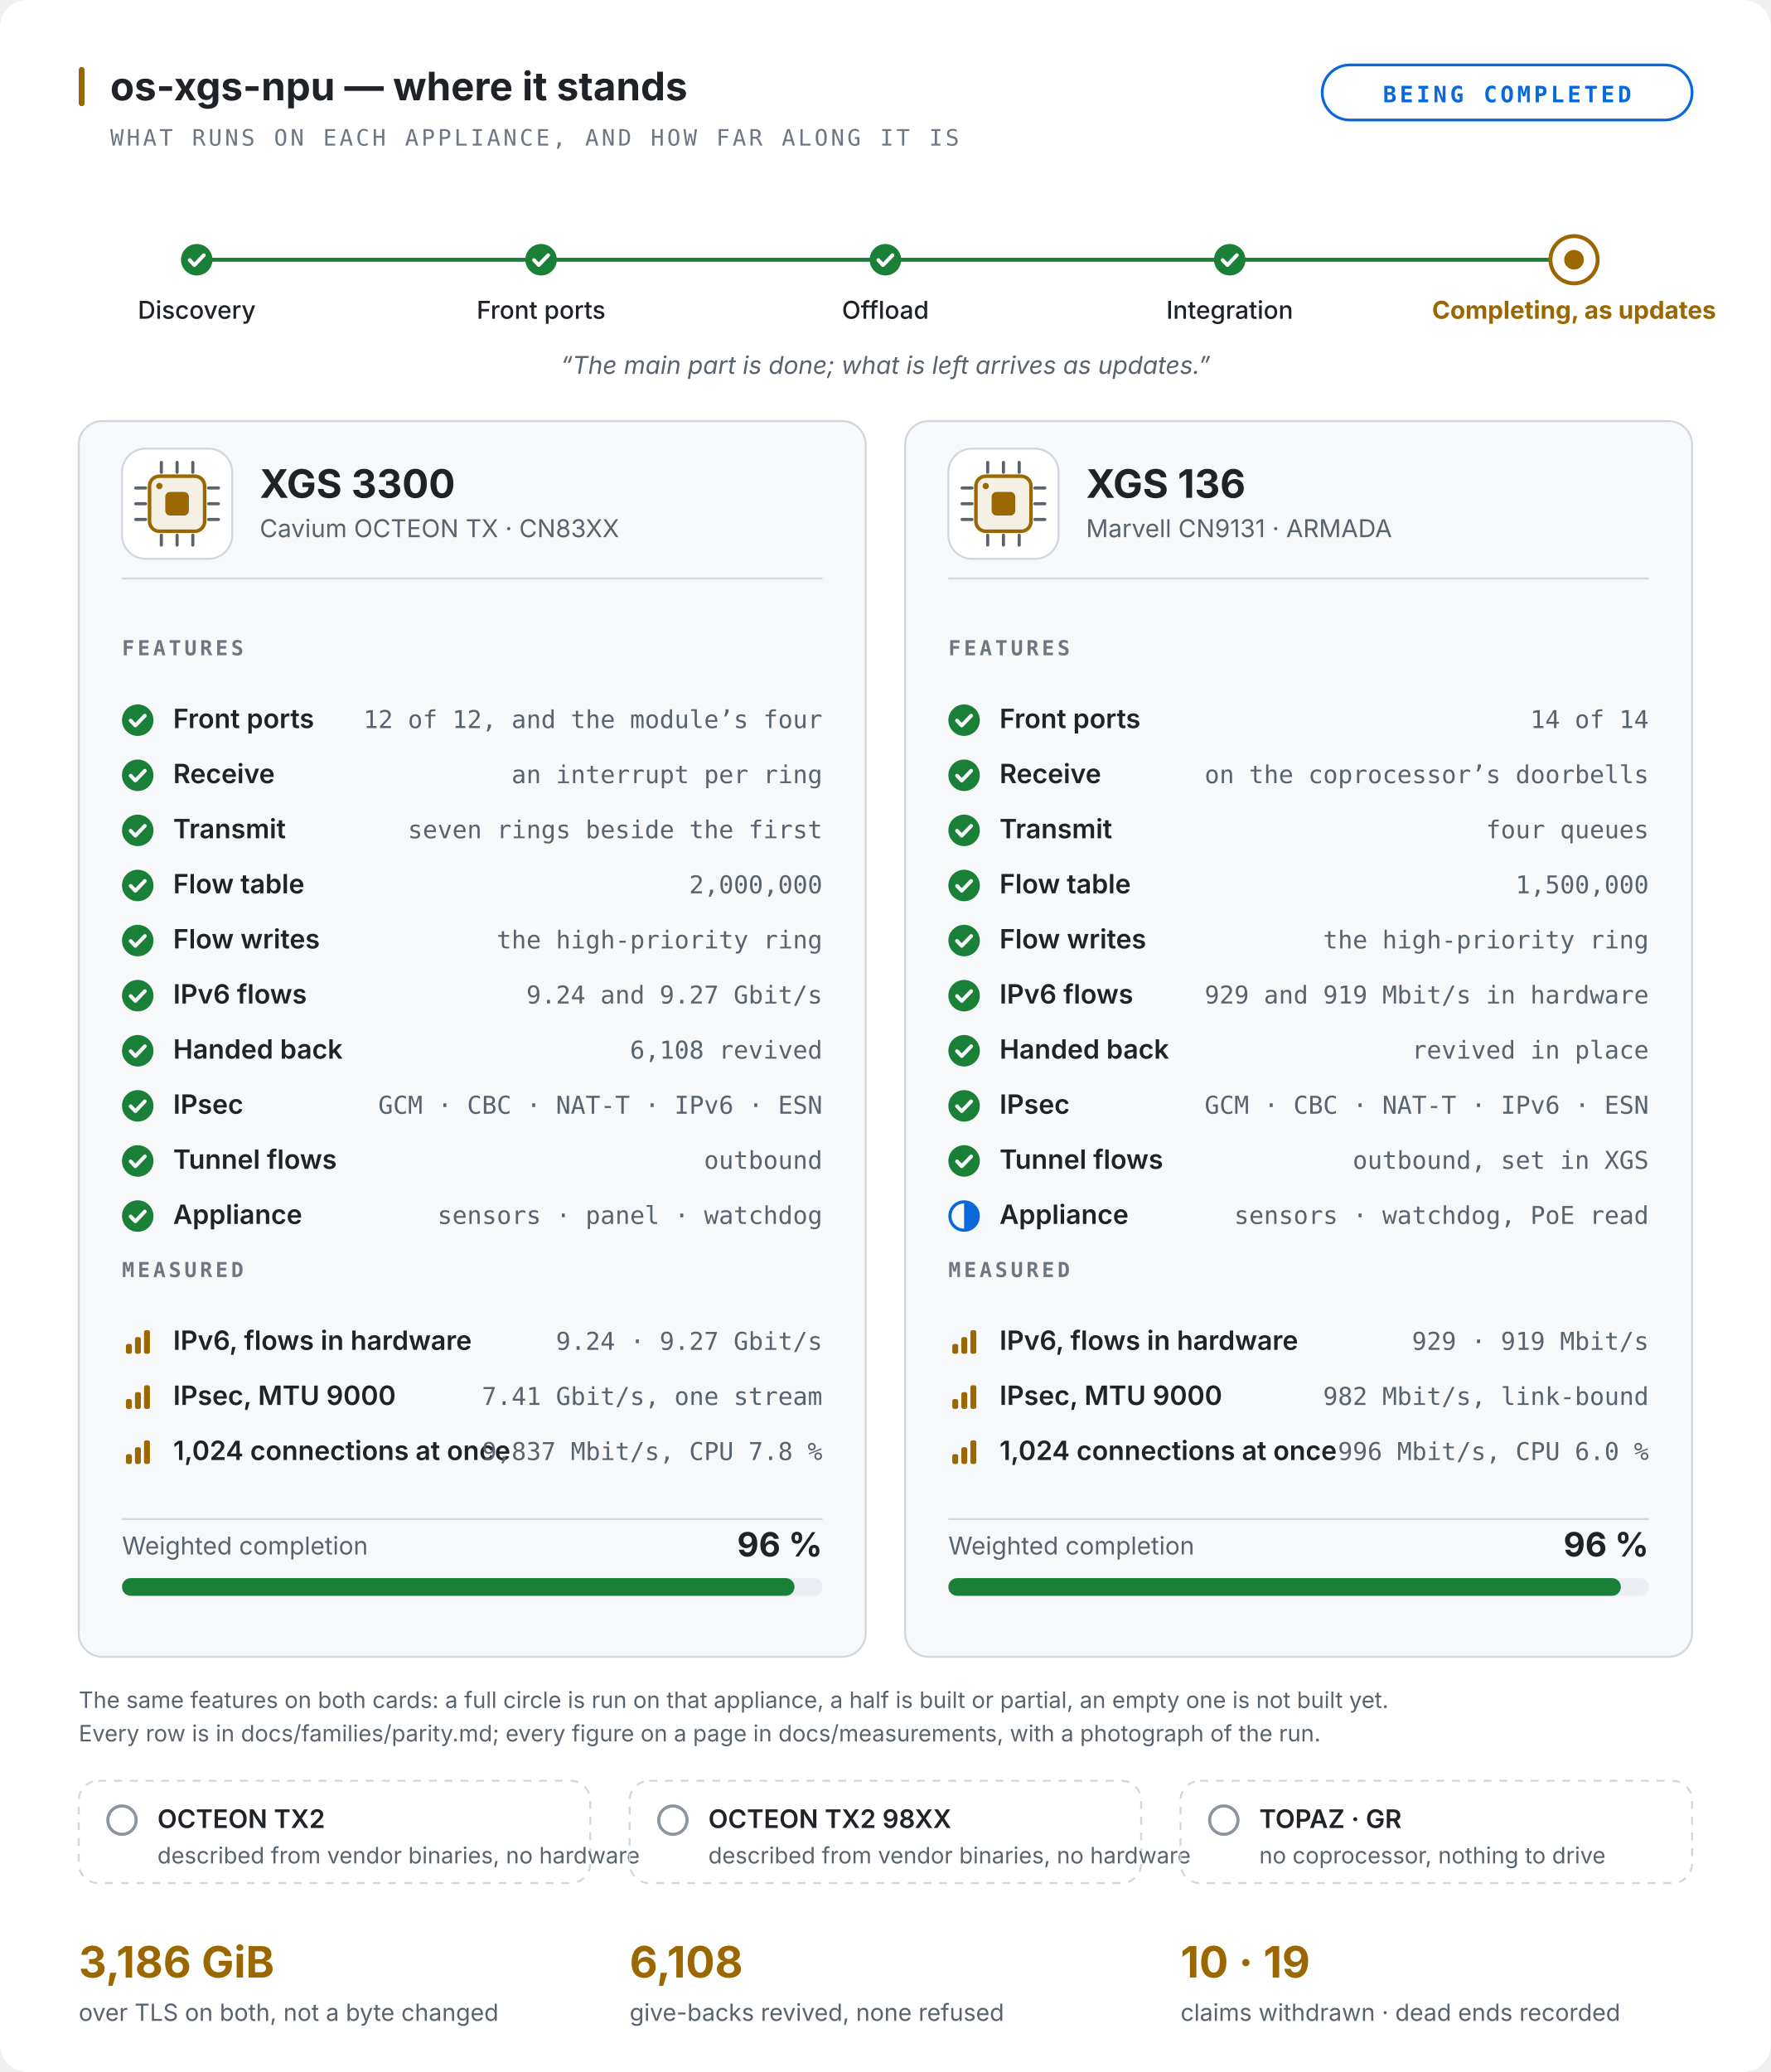
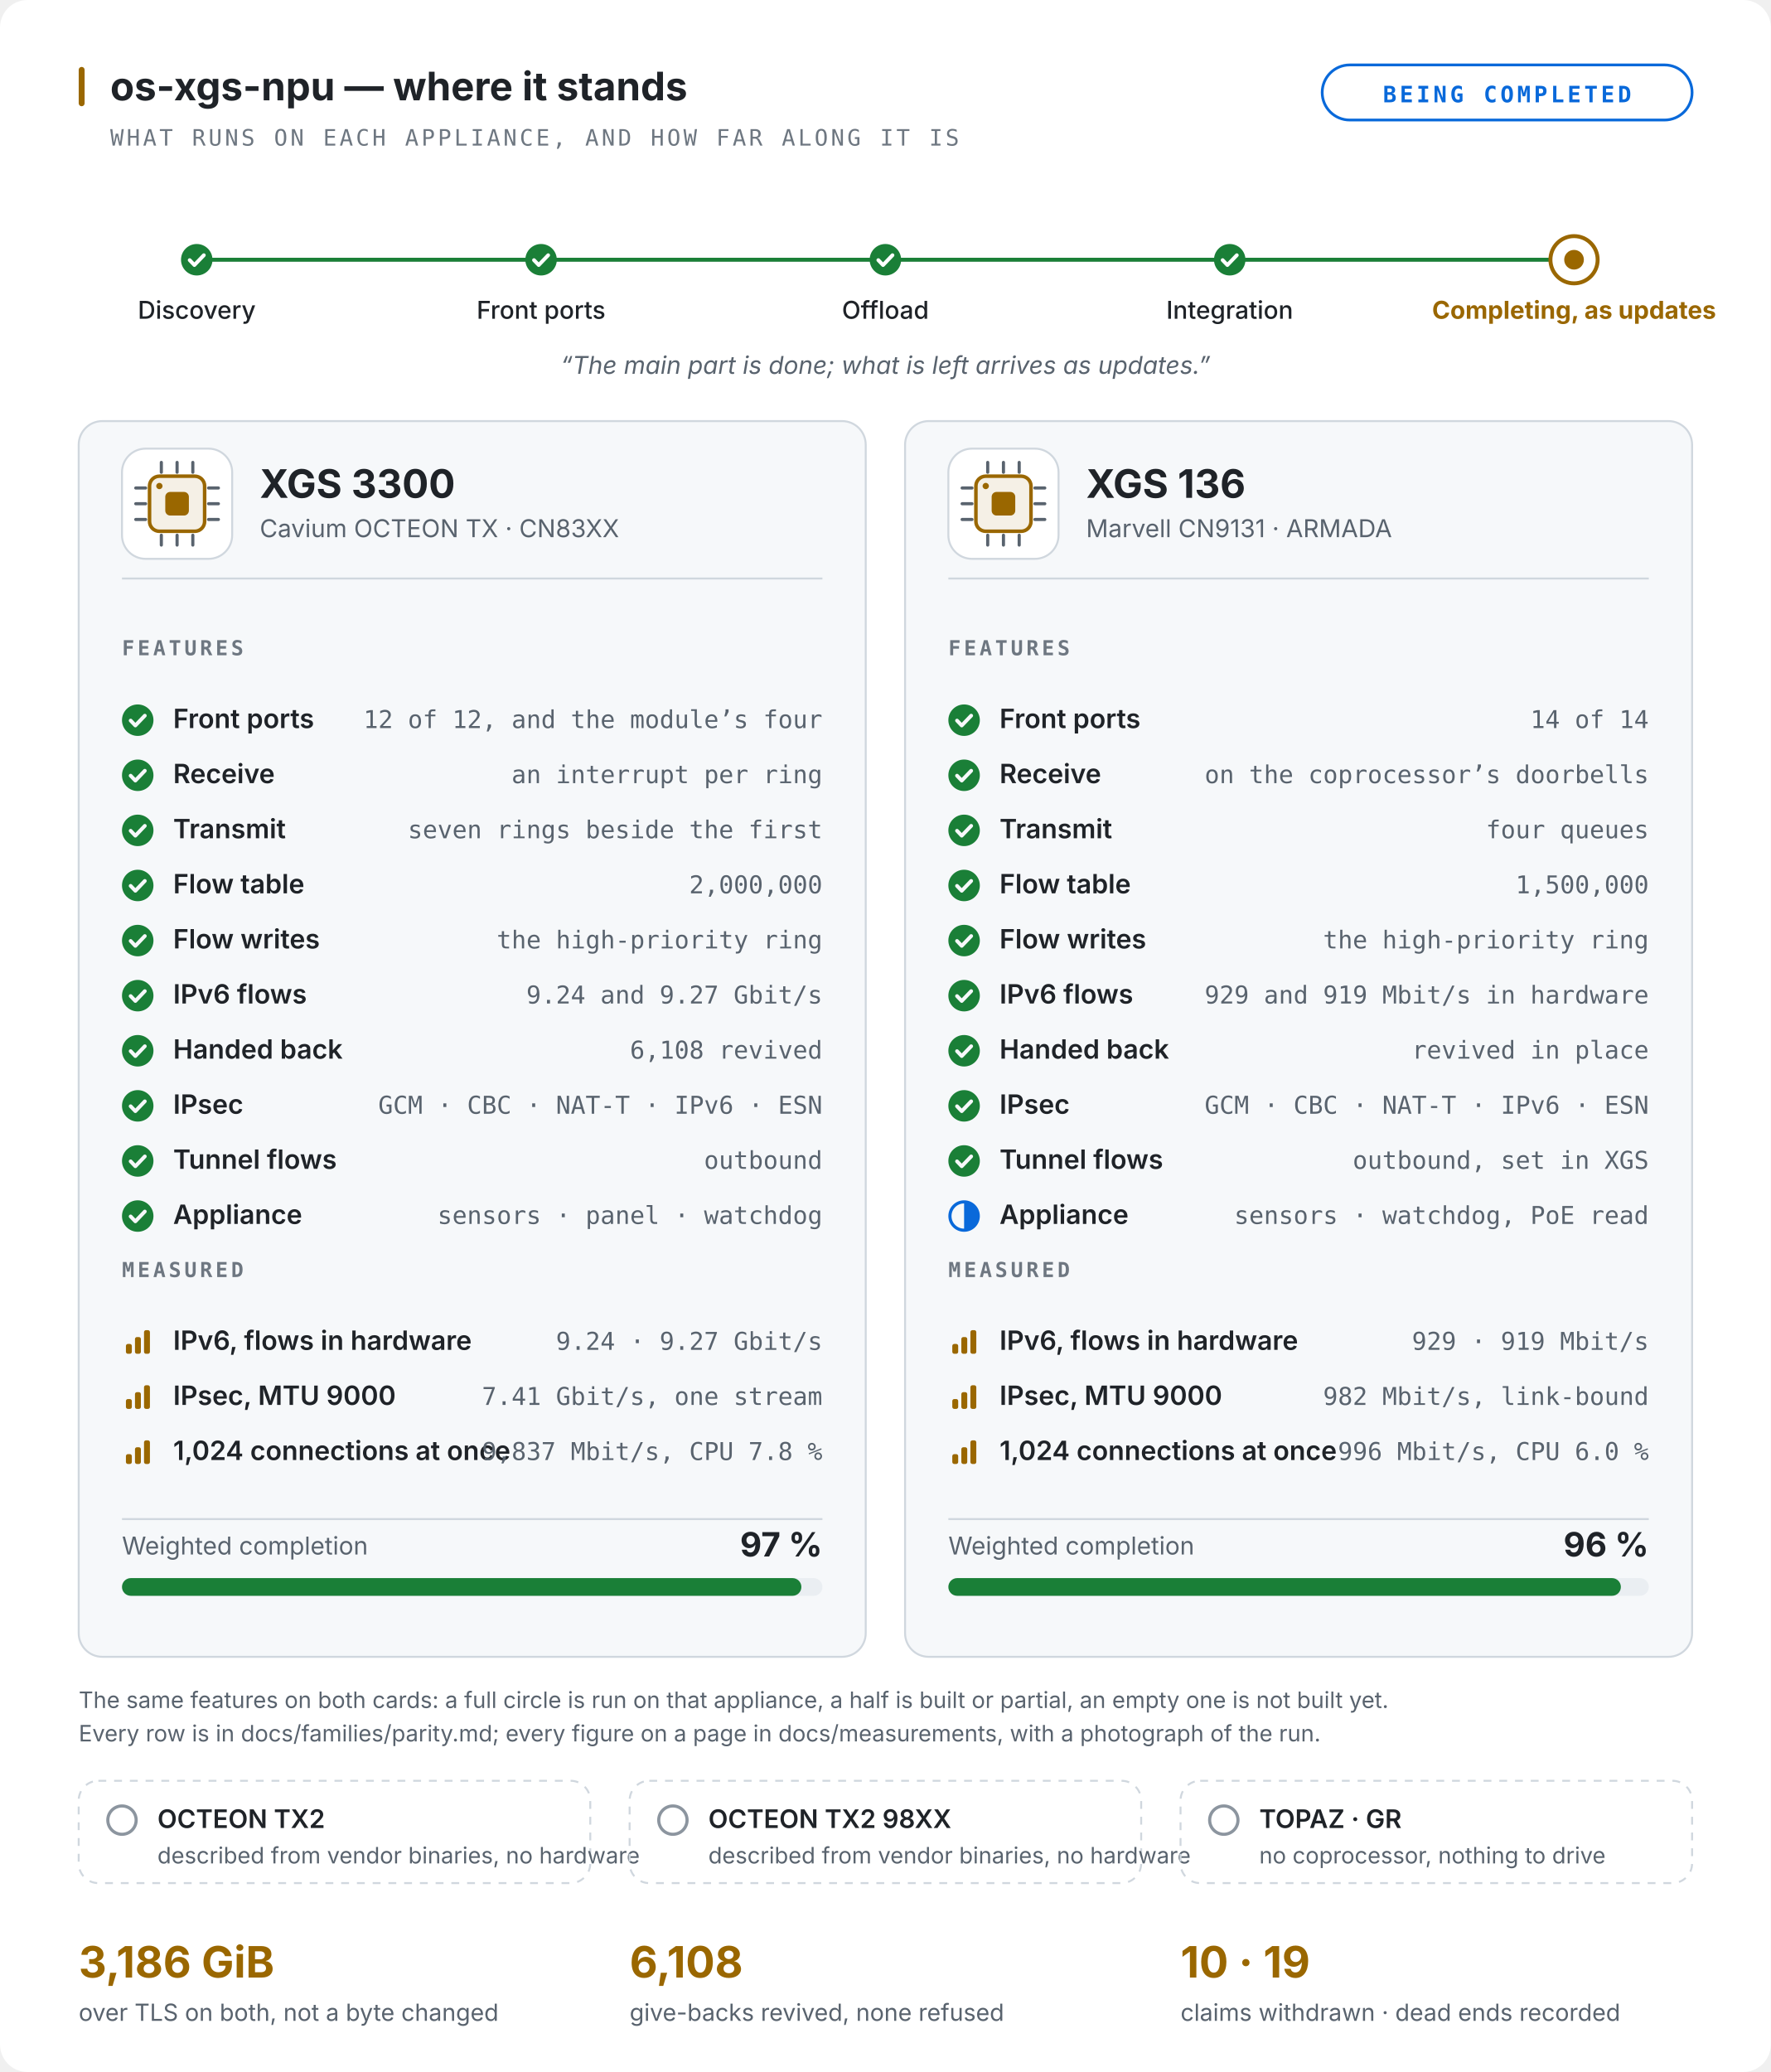
- <svg xmlns="http://www.w3.org/2000/svg" viewBox="0 0 900 1053" width="900" height="1053" role="img" aria-label="os-xgs-npu status. Stage: discovery, front ports, offload and integration done, the work-in-progress notice lifted; what is left being completed as updates. XGS 3300, Cavium OCTEON TX and CN83XX: Front ports: 12 of 12, and the module's four; Receive: an interrupt per ring; Transmit: seven rings beside the first; Flow table: 2,000,000; Flow writes: the high-priority ring; IPv6 flows: 9.24 and 9.27 Gbit/s; Handed back: 6,108 revived; IPsec: GCM and CBC and NAT-T and IPv6 and ESN; Tunnel flows: outbound; Appliance: sensors and panel and watchdog; IPv6, flows in hardware: 9.24 and 9.27 Gbit/s; IPsec, MTU 9000: 7.41 Gbit/s, one stream; 1,024 connections at once: 9,837 Mbit/s, CPU 7.8 %; weighted completion 96 per cent. XGS 136, Marvell CN9131 and ARMADA: Front ports: 14 of 14; Receive: on the coprocessor's doorbells; Transmit: four queues; Flow table: 1,500,000; Flow writes: the high-priority ring; IPv6 flows: 929 and 919 Mbit/s in hardware; Handed back: revived in place; IPsec: GCM and CBC and NAT-T and IPv6 and ESN; Tunnel flows: outbound, set in XGS; Appliance: sensors and watchdog, PoE read; IPv6, flows in hardware: 929 and 919 Mbit/s; IPsec, MTU 9000: 982 Mbit/s, link-bound; 1,024 connections at once: 996 Mbit/s, CPU 6.0 %; weighted completion 96 per cent. OCTEON TX2 and TX2 98XX described only; TOPAZ and GR have no coprocessor. 3,186 GiB over TLS on both, not a byte changed; 6,108 give-backs revived, none refused; 10 and 19 claims withdrawn and dead ends recorded.">
+ <svg xmlns="http://www.w3.org/2000/svg" viewBox="0 0 900 1053" width="900" height="1053" role="img" aria-label="os-xgs-npu status. Stage: discovery, front ports, offload and integration done, the work-in-progress notice lifted; what is left being completed as updates. XGS 3300, Cavium OCTEON TX and CN83XX: Front ports: 12 of 12, and the module's four; Receive: an interrupt per ring; Transmit: seven rings beside the first; Flow table: 2,000,000; Flow writes: the high-priority ring; IPv6 flows: 9.24 and 9.27 Gbit/s; Handed back: 6,108 revived; IPsec: GCM and CBC and NAT-T and IPv6 and ESN; Tunnel flows: outbound; Appliance: sensors and panel and watchdog; IPv6, flows in hardware: 9.24 and 9.27 Gbit/s; IPsec, MTU 9000: 7.41 Gbit/s, one stream; 1,024 connections at once: 9,837 Mbit/s, CPU 7.8 %; weighted completion 97 per cent. XGS 136, Marvell CN9131 and ARMADA: Front ports: 14 of 14; Receive: on the coprocessor's doorbells; Transmit: four queues; Flow table: 1,500,000; Flow writes: the high-priority ring; IPv6 flows: 929 and 919 Mbit/s in hardware; Handed back: revived in place; IPsec: GCM and CBC and NAT-T and IPv6 and ESN; Tunnel flows: outbound, set in XGS; Appliance: sensors and watchdog, PoE read; IPv6, flows in hardware: 929 and 919 Mbit/s; IPsec, MTU 9000: 982 Mbit/s, link-bound; 1,024 connections at once: 996 Mbit/s, CPU 6.0 %; weighted completion 96 per cent. OCTEON TX2 and TX2 98XX described only; TOPAZ and GR have no coprocessor. 3,186 GiB over TLS on both, not a byte changed; 6,108 give-backs revived, none refused; 10 and 19 claims withdrawn and dead ends recorded.">
  <rect width="900" height="1053" rx="14" fill="#FFFFFF" />
  <rect x="40" y="34" width="3" height="20" rx="1.5" fill="#9A6700" />
  <text x="56" y="51" font-family="ui-sans-serif,-apple-system,Segoe UI,Inter,Helvetica,Arial,sans-serif" font-size="20" font-weight="700" fill="#1F2328" text-anchor="start">os-xgs-npu — where it stands</text>
  <text x="56" y="74" font-family="ui-monospace,SFMono-Regular,Menlo,Consolas,monospace" font-size="11.5" font-weight="400" fill="#6E7781" text-anchor="start" letter-spacing="1.4">WHAT RUNS ON EACH APPLIANCE, AND HOW FAR ALONG IT IS</text>
  <rect x="672" y="33" width="188" height="28" rx="14" fill="none" stroke="#0969DA" stroke-width="1.4" />
  <text x="766" y="52" font-family="ui-monospace,SFMono-Regular,Menlo,Consolas,monospace" font-size="11.5" font-weight="700" fill="#0969DA" text-anchor="middle" letter-spacing="1.6">BEING COMPLETED</text>
  <line x1="100" y1="132" x2="800" y2="132" stroke="#D0D7DE" stroke-width="2" />
  <line x1="100" y1="132" x2="800" y2="132" stroke="#1A7F37" stroke-width="2" />
  <circle cx="100" cy="132" r="8" fill="#1A7F37" />
  <path d="M96.4 132.2 l2.4 2.5 l4.8 -5" fill="none" stroke="#FFFFFF" stroke-width="1.9" stroke-linecap="round" stroke-linejoin="round" />
  <text x="100" y="162" font-family="ui-sans-serif,-apple-system,Segoe UI,Inter,Helvetica,Arial,sans-serif" font-size="12.5" font-weight="500" fill="#1F2328" text-anchor="middle">Discovery</text>
  <circle cx="275" cy="132" r="8" fill="#1A7F37" />
  <path d="M271.4 132.2 l2.4 2.5 l4.8 -5" fill="none" stroke="#FFFFFF" stroke-width="1.9" stroke-linecap="round" stroke-linejoin="round" />
  <text x="275" y="162" font-family="ui-sans-serif,-apple-system,Segoe UI,Inter,Helvetica,Arial,sans-serif" font-size="12.5" font-weight="500" fill="#1F2328" text-anchor="middle">Front ports</text>
  <circle cx="450" cy="132" r="8" fill="#1A7F37" />
  <path d="M446.4 132.2 l2.4 2.5 l4.8 -5" fill="none" stroke="#FFFFFF" stroke-width="1.9" stroke-linecap="round" stroke-linejoin="round" />
  <text x="450" y="162" font-family="ui-sans-serif,-apple-system,Segoe UI,Inter,Helvetica,Arial,sans-serif" font-size="12.5" font-weight="500" fill="#1F2328" text-anchor="middle">Offload</text>
  <circle cx="625" cy="132" r="8" fill="#1A7F37" />
  <path d="M621.4 132.2 l2.4 2.5 l4.8 -5" fill="none" stroke="#FFFFFF" stroke-width="1.9" stroke-linecap="round" stroke-linejoin="round" />
  <text x="625" y="162" font-family="ui-sans-serif,-apple-system,Segoe UI,Inter,Helvetica,Arial,sans-serif" font-size="12.5" font-weight="500" fill="#1F2328" text-anchor="middle">Integration</text>
  <circle cx="800" cy="132" r="12" fill="#FFFFFF" stroke="#9A6700" stroke-width="2" />
  <circle cx="800" cy="132" r="5" fill="#9A6700" />
  <text x="800" y="162" font-family="ui-sans-serif,-apple-system,Segoe UI,Inter,Helvetica,Arial,sans-serif" font-size="12.5" font-weight="700" fill="#9A6700" text-anchor="middle">Completing, as updates</text>
  <text x="450.0" y="190" font-family="ui-sans-serif,-apple-system,Segoe UI,Inter,Helvetica,Arial,sans-serif" font-size="12.5" font-weight="400" fill="#59636E" text-anchor="middle" font-style="italic">“The main part is done; what is left arrives as updates.”</text>
  <rect x="40" y="214" width="400" height="628" rx="12" fill="#F6F8FA" stroke="#D0D7DE" />
  <rect x="62" y="228" width="56" height="56" rx="12" fill="#FFFFFF" stroke="#D0D7DE" />
  <path d="M82.0 240.0 v-5 M82.0 272.0 v5 M74.0 248.0 h-5 M106.0 248.0 h5" stroke="#59636E" stroke-width="1.6" stroke-linecap="round" fill="none" />
  <path d="M90.0 240.0 v-5 M90.0 272.0 v5 M74.0 256.0 h-5 M106.0 256.0 h5" stroke="#59636E" stroke-width="1.6" stroke-linecap="round" fill="none" />
  <path d="M98.0 240.0 v-5 M98.0 272.0 v5 M74.0 264.0 h-5 M106.0 264.0 h5" stroke="#59636E" stroke-width="1.6" stroke-linecap="round" fill="none" />
  <rect x="76.0" y="242.0" width="28" height="28" rx="5" fill="#9A6700" fill-opacity="0.10" stroke="#9A6700" stroke-width="1.8" />
  <rect x="84.0" y="250.0" width="12" height="12" rx="2.5" fill="#9A6700" />
  <circle cx="81.0" cy="247.0" r="1.6" fill="#9A6700" />
  <text x="132" y="253" font-family="ui-sans-serif,-apple-system,Segoe UI,Inter,Helvetica,Arial,sans-serif" font-size="20" font-weight="700" fill="#1F2328" text-anchor="start">XGS 3300</text>
  <text x="132" y="273" font-family="ui-sans-serif,-apple-system,Segoe UI,Inter,Helvetica,Arial,sans-serif" font-size="12.5" font-weight="400" fill="#59636E" text-anchor="start">Cavium OCTEON TX · CN83XX</text>
  <line x1="62" y1="294" x2="418" y2="294" stroke="#D0D7DE" />
  <text x="62" y="333" font-family="ui-monospace,SFMono-Regular,Menlo,Consolas,monospace" font-size="10.5" font-weight="700" fill="#6E7781" text-anchor="start" letter-spacing="1.6">FEATURES</text>
  <circle cx="70" cy="366" r="8" fill="#1A7F37" />
  <path d="M66.4 366.2 l2.4 2.5 l4.8 -5" fill="none" stroke="#F6F8FA" stroke-width="1.9" stroke-linecap="round" stroke-linejoin="round" />
  <text x="88" y="370" font-family="ui-sans-serif,-apple-system,Segoe UI,Inter,Helvetica,Arial,sans-serif" font-size="13.5" font-weight="600" fill="#1F2328" text-anchor="start">Front ports</text>
  <text x="418" y="370" font-family="ui-monospace,SFMono-Regular,Menlo,Consolas,monospace" font-size="12.5" font-weight="400" fill="#59636E" text-anchor="end">12 of 12, and the module’s four</text>
  <circle cx="70" cy="394" r="8" fill="#1A7F37" />
  <path d="M66.4 394.2 l2.4 2.5 l4.8 -5" fill="none" stroke="#F6F8FA" stroke-width="1.9" stroke-linecap="round" stroke-linejoin="round" />
  <text x="88" y="398" font-family="ui-sans-serif,-apple-system,Segoe UI,Inter,Helvetica,Arial,sans-serif" font-size="13.5" font-weight="600" fill="#1F2328" text-anchor="start">Receive</text>
  <text x="418" y="398" font-family="ui-monospace,SFMono-Regular,Menlo,Consolas,monospace" font-size="12.5" font-weight="400" fill="#59636E" text-anchor="end">an interrupt per ring</text>
  <circle cx="70" cy="422" r="8" fill="#1A7F37" />
  <path d="M66.4 422.2 l2.4 2.5 l4.8 -5" fill="none" stroke="#F6F8FA" stroke-width="1.9" stroke-linecap="round" stroke-linejoin="round" />
  <text x="88" y="426" font-family="ui-sans-serif,-apple-system,Segoe UI,Inter,Helvetica,Arial,sans-serif" font-size="13.5" font-weight="600" fill="#1F2328" text-anchor="start">Transmit</text>
  <text x="418" y="426" font-family="ui-monospace,SFMono-Regular,Menlo,Consolas,monospace" font-size="12.5" font-weight="400" fill="#59636E" text-anchor="end">seven rings beside the first</text>
  <circle cx="70" cy="450" r="8" fill="#1A7F37" />
  <path d="M66.4 450.2 l2.4 2.5 l4.8 -5" fill="none" stroke="#F6F8FA" stroke-width="1.9" stroke-linecap="round" stroke-linejoin="round" />
  <text x="88" y="454" font-family="ui-sans-serif,-apple-system,Segoe UI,Inter,Helvetica,Arial,sans-serif" font-size="13.5" font-weight="600" fill="#1F2328" text-anchor="start">Flow table</text>
  <text x="418" y="454" font-family="ui-monospace,SFMono-Regular,Menlo,Consolas,monospace" font-size="12.5" font-weight="400" fill="#59636E" text-anchor="end">2,000,000</text>
  <circle cx="70" cy="478" r="8" fill="#1A7F37" />
  <path d="M66.4 478.2 l2.4 2.5 l4.8 -5" fill="none" stroke="#F6F8FA" stroke-width="1.9" stroke-linecap="round" stroke-linejoin="round" />
  <text x="88" y="482" font-family="ui-sans-serif,-apple-system,Segoe UI,Inter,Helvetica,Arial,sans-serif" font-size="13.5" font-weight="600" fill="#1F2328" text-anchor="start">Flow writes</text>
  <text x="418" y="482" font-family="ui-monospace,SFMono-Regular,Menlo,Consolas,monospace" font-size="12.5" font-weight="400" fill="#59636E" text-anchor="end">the high-priority ring</text>
  <circle cx="70" cy="506" r="8" fill="#1A7F37" />
  <path d="M66.4 506.2 l2.4 2.5 l4.8 -5" fill="none" stroke="#F6F8FA" stroke-width="1.9" stroke-linecap="round" stroke-linejoin="round" />
  <text x="88" y="510" font-family="ui-sans-serif,-apple-system,Segoe UI,Inter,Helvetica,Arial,sans-serif" font-size="13.5" font-weight="600" fill="#1F2328" text-anchor="start">IPv6 flows</text>
  <text x="418" y="510" font-family="ui-monospace,SFMono-Regular,Menlo,Consolas,monospace" font-size="12.5" font-weight="400" fill="#59636E" text-anchor="end">9.24 and 9.27 Gbit/s</text>
  <circle cx="70" cy="534" r="8" fill="#1A7F37" />
  <path d="M66.4 534.2 l2.4 2.5 l4.8 -5" fill="none" stroke="#F6F8FA" stroke-width="1.9" stroke-linecap="round" stroke-linejoin="round" />
  <text x="88" y="538" font-family="ui-sans-serif,-apple-system,Segoe UI,Inter,Helvetica,Arial,sans-serif" font-size="13.5" font-weight="600" fill="#1F2328" text-anchor="start">Handed back</text>
  <text x="418" y="538" font-family="ui-monospace,SFMono-Regular,Menlo,Consolas,monospace" font-size="12.5" font-weight="400" fill="#59636E" text-anchor="end">6,108 revived</text>
  <circle cx="70" cy="562" r="8" fill="#1A7F37" />
  <path d="M66.4 562.2 l2.4 2.5 l4.8 -5" fill="none" stroke="#F6F8FA" stroke-width="1.9" stroke-linecap="round" stroke-linejoin="round" />
  <text x="88" y="566" font-family="ui-sans-serif,-apple-system,Segoe UI,Inter,Helvetica,Arial,sans-serif" font-size="13.5" font-weight="600" fill="#1F2328" text-anchor="start">IPsec</text>
  <text x="418" y="566" font-family="ui-monospace,SFMono-Regular,Menlo,Consolas,monospace" font-size="12.5" font-weight="400" fill="#59636E" text-anchor="end">GCM · CBC · NAT-T · IPv6 · ESN</text>
  <circle cx="70" cy="590" r="8" fill="#1A7F37" />
  <path d="M66.4 590.2 l2.4 2.5 l4.8 -5" fill="none" stroke="#F6F8FA" stroke-width="1.9" stroke-linecap="round" stroke-linejoin="round" />
  <text x="88" y="594" font-family="ui-sans-serif,-apple-system,Segoe UI,Inter,Helvetica,Arial,sans-serif" font-size="13.5" font-weight="600" fill="#1F2328" text-anchor="start">Tunnel flows</text>
  <text x="418" y="594" font-family="ui-monospace,SFMono-Regular,Menlo,Consolas,monospace" font-size="12.5" font-weight="400" fill="#59636E" text-anchor="end">outbound</text>
  <circle cx="70" cy="618" r="8" fill="#1A7F37" />
  <path d="M66.4 618.2 l2.4 2.5 l4.8 -5" fill="none" stroke="#F6F8FA" stroke-width="1.9" stroke-linecap="round" stroke-linejoin="round" />
  <text x="88" y="622" font-family="ui-sans-serif,-apple-system,Segoe UI,Inter,Helvetica,Arial,sans-serif" font-size="13.5" font-weight="600" fill="#1F2328" text-anchor="start">Appliance</text>
  <text x="418" y="622" font-family="ui-monospace,SFMono-Regular,Menlo,Consolas,monospace" font-size="12.5" font-weight="400" fill="#59636E" text-anchor="end">sensors · panel · watchdog</text>
  <text x="62" y="649" font-family="ui-monospace,SFMono-Regular,Menlo,Consolas,monospace" font-size="10.5" font-weight="700" fill="#6E7781" text-anchor="start" letter-spacing="1.6">MEASURED</text>
  <rect x="64.0" y="683" width="3" height="5" rx="1" fill="#9A6700" />
  <rect x="68.6" y="679.5" width="3" height="8.5" rx="1" fill="#9A6700" />
  <rect x="73.2" y="676" width="3" height="12" rx="1" fill="#9A6700" />
  <text x="88" y="686" font-family="ui-sans-serif,-apple-system,Segoe UI,Inter,Helvetica,Arial,sans-serif" font-size="13.5" font-weight="600" fill="#1F2328" text-anchor="start">IPv6, flows in hardware</text>
  <text x="418" y="686" font-family="ui-monospace,SFMono-Regular,Menlo,Consolas,monospace" font-size="12.5" font-weight="400" fill="#59636E" text-anchor="end">9.24 · 9.27 Gbit/s</text>
  <rect x="64.0" y="711" width="3" height="5" rx="1" fill="#9A6700" />
  <rect x="68.6" y="707.5" width="3" height="8.5" rx="1" fill="#9A6700" />
  <rect x="73.2" y="704" width="3" height="12" rx="1" fill="#9A6700" />
  <text x="88" y="714" font-family="ui-sans-serif,-apple-system,Segoe UI,Inter,Helvetica,Arial,sans-serif" font-size="13.5" font-weight="600" fill="#1F2328" text-anchor="start">IPsec, MTU 9000</text>
  <text x="418" y="714" font-family="ui-monospace,SFMono-Regular,Menlo,Consolas,monospace" font-size="12.5" font-weight="400" fill="#59636E" text-anchor="end">7.41 Gbit/s, one stream</text>
  <rect x="64.0" y="739" width="3" height="5" rx="1" fill="#9A6700" />
  <rect x="68.6" y="735.5" width="3" height="8.5" rx="1" fill="#9A6700" />
  <rect x="73.2" y="732" width="3" height="12" rx="1" fill="#9A6700" />
  <text x="88" y="742" font-family="ui-sans-serif,-apple-system,Segoe UI,Inter,Helvetica,Arial,sans-serif" font-size="13.5" font-weight="600" fill="#1F2328" text-anchor="start">1,024 connections at once</text>
  <text x="418" y="742" font-family="ui-monospace,SFMono-Regular,Menlo,Consolas,monospace" font-size="12.5" font-weight="400" fill="#59636E" text-anchor="end">9,837 Mbit/s, CPU 7.8 %</text>
  <line x1="62" y1="772" x2="418" y2="772" stroke="#D0D7DE" />
  <text x="62" y="790" font-family="ui-sans-serif,-apple-system,Segoe UI,Inter,Helvetica,Arial,sans-serif" font-size="12.5" font-weight="400" fill="#59636E" text-anchor="start">Weighted completion</text>
-   <text x="418" y="791" font-family="ui-sans-serif,-apple-system,Segoe UI,Inter,Helvetica,Arial,sans-serif" font-size="17" font-weight="700" fill="#1F2328" text-anchor="end">96 %</text>
+   <text x="418" y="791" font-family="ui-sans-serif,-apple-system,Segoe UI,Inter,Helvetica,Arial,sans-serif" font-size="17" font-weight="700" fill="#1F2328" text-anchor="end">97 %</text>
  <rect x="62" y="802" width="356" height="9" rx="4.5" fill="#EAEEF2" />
-   <rect x="62" y="802" width="341.8" height="9" rx="4.5" fill="#1A7F37" />
+   <rect x="62" y="802" width="345.3" height="9" rx="4.5" fill="#1A7F37" />
  <rect x="460" y="214" width="400" height="628" rx="12" fill="#F6F8FA" stroke="#D0D7DE" />
  <rect x="482" y="228" width="56" height="56" rx="12" fill="#FFFFFF" stroke="#D0D7DE" />
  <path d="M502.0 240.0 v-5 M502.0 272.0 v5 M494.0 248.0 h-5 M526.0 248.0 h5" stroke="#59636E" stroke-width="1.6" stroke-linecap="round" fill="none" />
  <path d="M510.0 240.0 v-5 M510.0 272.0 v5 M494.0 256.0 h-5 M526.0 256.0 h5" stroke="#59636E" stroke-width="1.6" stroke-linecap="round" fill="none" />
  <path d="M518.0 240.0 v-5 M518.0 272.0 v5 M494.0 264.0 h-5 M526.0 264.0 h5" stroke="#59636E" stroke-width="1.6" stroke-linecap="round" fill="none" />
  <rect x="496.0" y="242.0" width="28" height="28" rx="5" fill="#9A6700" fill-opacity="0.10" stroke="#9A6700" stroke-width="1.8" />
  <rect x="504.0" y="250.0" width="12" height="12" rx="2.5" fill="#9A6700" />
  <circle cx="501.0" cy="247.0" r="1.6" fill="#9A6700" />
  <text x="552" y="253" font-family="ui-sans-serif,-apple-system,Segoe UI,Inter,Helvetica,Arial,sans-serif" font-size="20" font-weight="700" fill="#1F2328" text-anchor="start">XGS 136</text>
  <text x="552" y="273" font-family="ui-sans-serif,-apple-system,Segoe UI,Inter,Helvetica,Arial,sans-serif" font-size="12.5" font-weight="400" fill="#59636E" text-anchor="start">Marvell CN9131 · ARMADA</text>
  <line x1="482" y1="294" x2="838" y2="294" stroke="#D0D7DE" />
  <text x="482" y="333" font-family="ui-monospace,SFMono-Regular,Menlo,Consolas,monospace" font-size="10.5" font-weight="700" fill="#6E7781" text-anchor="start" letter-spacing="1.6">FEATURES</text>
  <circle cx="490" cy="366" r="8" fill="#1A7F37" />
  <path d="M486.4 366.2 l2.4 2.5 l4.8 -5" fill="none" stroke="#F6F8FA" stroke-width="1.9" stroke-linecap="round" stroke-linejoin="round" />
  <text x="508" y="370" font-family="ui-sans-serif,-apple-system,Segoe UI,Inter,Helvetica,Arial,sans-serif" font-size="13.5" font-weight="600" fill="#1F2328" text-anchor="start">Front ports</text>
  <text x="838" y="370" font-family="ui-monospace,SFMono-Regular,Menlo,Consolas,monospace" font-size="12.5" font-weight="400" fill="#59636E" text-anchor="end">14 of 14</text>
  <circle cx="490" cy="394" r="8" fill="#1A7F37" />
  <path d="M486.4 394.2 l2.4 2.5 l4.8 -5" fill="none" stroke="#F6F8FA" stroke-width="1.9" stroke-linecap="round" stroke-linejoin="round" />
  <text x="508" y="398" font-family="ui-sans-serif,-apple-system,Segoe UI,Inter,Helvetica,Arial,sans-serif" font-size="13.5" font-weight="600" fill="#1F2328" text-anchor="start">Receive</text>
  <text x="838" y="398" font-family="ui-monospace,SFMono-Regular,Menlo,Consolas,monospace" font-size="12.5" font-weight="400" fill="#59636E" text-anchor="end">on the coprocessor’s doorbells</text>
  <circle cx="490" cy="422" r="8" fill="#1A7F37" />
  <path d="M486.4 422.2 l2.4 2.5 l4.8 -5" fill="none" stroke="#F6F8FA" stroke-width="1.9" stroke-linecap="round" stroke-linejoin="round" />
  <text x="508" y="426" font-family="ui-sans-serif,-apple-system,Segoe UI,Inter,Helvetica,Arial,sans-serif" font-size="13.5" font-weight="600" fill="#1F2328" text-anchor="start">Transmit</text>
  <text x="838" y="426" font-family="ui-monospace,SFMono-Regular,Menlo,Consolas,monospace" font-size="12.5" font-weight="400" fill="#59636E" text-anchor="end">four queues</text>
  <circle cx="490" cy="450" r="8" fill="#1A7F37" />
  <path d="M486.4 450.2 l2.4 2.5 l4.8 -5" fill="none" stroke="#F6F8FA" stroke-width="1.9" stroke-linecap="round" stroke-linejoin="round" />
  <text x="508" y="454" font-family="ui-sans-serif,-apple-system,Segoe UI,Inter,Helvetica,Arial,sans-serif" font-size="13.5" font-weight="600" fill="#1F2328" text-anchor="start">Flow table</text>
  <text x="838" y="454" font-family="ui-monospace,SFMono-Regular,Menlo,Consolas,monospace" font-size="12.5" font-weight="400" fill="#59636E" text-anchor="end">1,500,000</text>
  <circle cx="490" cy="478" r="8" fill="#1A7F37" />
  <path d="M486.4 478.2 l2.4 2.5 l4.8 -5" fill="none" stroke="#F6F8FA" stroke-width="1.9" stroke-linecap="round" stroke-linejoin="round" />
  <text x="508" y="482" font-family="ui-sans-serif,-apple-system,Segoe UI,Inter,Helvetica,Arial,sans-serif" font-size="13.5" font-weight="600" fill="#1F2328" text-anchor="start">Flow writes</text>
  <text x="838" y="482" font-family="ui-monospace,SFMono-Regular,Menlo,Consolas,monospace" font-size="12.5" font-weight="400" fill="#59636E" text-anchor="end">the high-priority ring</text>
  <circle cx="490" cy="506" r="8" fill="#1A7F37" />
  <path d="M486.4 506.2 l2.4 2.5 l4.8 -5" fill="none" stroke="#F6F8FA" stroke-width="1.9" stroke-linecap="round" stroke-linejoin="round" />
  <text x="508" y="510" font-family="ui-sans-serif,-apple-system,Segoe UI,Inter,Helvetica,Arial,sans-serif" font-size="13.5" font-weight="600" fill="#1F2328" text-anchor="start">IPv6 flows</text>
  <text x="838" y="510" font-family="ui-monospace,SFMono-Regular,Menlo,Consolas,monospace" font-size="12.5" font-weight="400" fill="#59636E" text-anchor="end">929 and 919 Mbit/s in hardware</text>
  <circle cx="490" cy="534" r="8" fill="#1A7F37" />
  <path d="M486.4 534.2 l2.4 2.5 l4.8 -5" fill="none" stroke="#F6F8FA" stroke-width="1.9" stroke-linecap="round" stroke-linejoin="round" />
  <text x="508" y="538" font-family="ui-sans-serif,-apple-system,Segoe UI,Inter,Helvetica,Arial,sans-serif" font-size="13.5" font-weight="600" fill="#1F2328" text-anchor="start">Handed back</text>
  <text x="838" y="538" font-family="ui-monospace,SFMono-Regular,Menlo,Consolas,monospace" font-size="12.5" font-weight="400" fill="#59636E" text-anchor="end">revived in place</text>
  <circle cx="490" cy="562" r="8" fill="#1A7F37" />
  <path d="M486.4 562.2 l2.4 2.5 l4.8 -5" fill="none" stroke="#F6F8FA" stroke-width="1.9" stroke-linecap="round" stroke-linejoin="round" />
  <text x="508" y="566" font-family="ui-sans-serif,-apple-system,Segoe UI,Inter,Helvetica,Arial,sans-serif" font-size="13.5" font-weight="600" fill="#1F2328" text-anchor="start">IPsec</text>
  <text x="838" y="566" font-family="ui-monospace,SFMono-Regular,Menlo,Consolas,monospace" font-size="12.5" font-weight="400" fill="#59636E" text-anchor="end">GCM · CBC · NAT-T · IPv6 · ESN</text>
  <circle cx="490" cy="590" r="8" fill="#1A7F37" />
  <path d="M486.4 590.2 l2.4 2.5 l4.8 -5" fill="none" stroke="#F6F8FA" stroke-width="1.9" stroke-linecap="round" stroke-linejoin="round" />
  <text x="508" y="594" font-family="ui-sans-serif,-apple-system,Segoe UI,Inter,Helvetica,Arial,sans-serif" font-size="13.5" font-weight="600" fill="#1F2328" text-anchor="start">Tunnel flows</text>
  <text x="838" y="594" font-family="ui-monospace,SFMono-Regular,Menlo,Consolas,monospace" font-size="12.5" font-weight="400" fill="#59636E" text-anchor="end">outbound, set in XGS</text>
  <circle cx="490" cy="618" r="7.2" fill="none" stroke="#0969DA" stroke-width="1.6" />
  <path d="M490 610.8 A7.2 7.2 0 0 1 490 625.2 Z" fill="#0969DA" />
  <text x="508" y="622" font-family="ui-sans-serif,-apple-system,Segoe UI,Inter,Helvetica,Arial,sans-serif" font-size="13.5" font-weight="600" fill="#1F2328" text-anchor="start">Appliance</text>
  <text x="838" y="622" font-family="ui-monospace,SFMono-Regular,Menlo,Consolas,monospace" font-size="12.5" font-weight="400" fill="#59636E" text-anchor="end">sensors · watchdog, PoE read</text>
  <text x="482" y="649" font-family="ui-monospace,SFMono-Regular,Menlo,Consolas,monospace" font-size="10.5" font-weight="700" fill="#6E7781" text-anchor="start" letter-spacing="1.6">MEASURED</text>
  <rect x="484.0" y="683" width="3" height="5" rx="1" fill="#9A6700" />
  <rect x="488.6" y="679.5" width="3" height="8.5" rx="1" fill="#9A6700" />
  <rect x="493.2" y="676" width="3" height="12" rx="1" fill="#9A6700" />
  <text x="508" y="686" font-family="ui-sans-serif,-apple-system,Segoe UI,Inter,Helvetica,Arial,sans-serif" font-size="13.5" font-weight="600" fill="#1F2328" text-anchor="start">IPv6, flows in hardware</text>
  <text x="838" y="686" font-family="ui-monospace,SFMono-Regular,Menlo,Consolas,monospace" font-size="12.5" font-weight="400" fill="#59636E" text-anchor="end">929 · 919 Mbit/s</text>
  <rect x="484.0" y="711" width="3" height="5" rx="1" fill="#9A6700" />
  <rect x="488.6" y="707.5" width="3" height="8.5" rx="1" fill="#9A6700" />
  <rect x="493.2" y="704" width="3" height="12" rx="1" fill="#9A6700" />
  <text x="508" y="714" font-family="ui-sans-serif,-apple-system,Segoe UI,Inter,Helvetica,Arial,sans-serif" font-size="13.5" font-weight="600" fill="#1F2328" text-anchor="start">IPsec, MTU 9000</text>
  <text x="838" y="714" font-family="ui-monospace,SFMono-Regular,Menlo,Consolas,monospace" font-size="12.5" font-weight="400" fill="#59636E" text-anchor="end">982 Mbit/s, link-bound</text>
  <rect x="484.0" y="739" width="3" height="5" rx="1" fill="#9A6700" />
  <rect x="488.6" y="735.5" width="3" height="8.5" rx="1" fill="#9A6700" />
  <rect x="493.2" y="732" width="3" height="12" rx="1" fill="#9A6700" />
  <text x="508" y="742" font-family="ui-sans-serif,-apple-system,Segoe UI,Inter,Helvetica,Arial,sans-serif" font-size="13.5" font-weight="600" fill="#1F2328" text-anchor="start">1,024 connections at once</text>
  <text x="838" y="742" font-family="ui-monospace,SFMono-Regular,Menlo,Consolas,monospace" font-size="12.5" font-weight="400" fill="#59636E" text-anchor="end">996 Mbit/s, CPU 6.0 %</text>
  <line x1="482" y1="772" x2="838" y2="772" stroke="#D0D7DE" />
  <text x="482" y="790" font-family="ui-sans-serif,-apple-system,Segoe UI,Inter,Helvetica,Arial,sans-serif" font-size="12.5" font-weight="400" fill="#59636E" text-anchor="start">Weighted completion</text>
  <text x="838" y="791" font-family="ui-sans-serif,-apple-system,Segoe UI,Inter,Helvetica,Arial,sans-serif" font-size="17" font-weight="700" fill="#1F2328" text-anchor="end">96 %</text>
  <rect x="482" y="802" width="356" height="9" rx="4.5" fill="#EAEEF2" />
  <rect x="482" y="802" width="341.8" height="9" rx="4.5" fill="#1A7F37" />
  <text x="40" y="868" font-family="ui-sans-serif,-apple-system,Segoe UI,Inter,Helvetica,Arial,sans-serif" font-size="11.5" font-weight="400" fill="#59636E" text-anchor="start">The same features on both cards: a full circle is run on that appliance, a half is built or partial, an empty one is not built yet.</text>
  <text x="40" y="885" font-family="ui-sans-serif,-apple-system,Segoe UI,Inter,Helvetica,Arial,sans-serif" font-size="11.5" font-weight="400" fill="#59636E" text-anchor="start">Every row is in docs/families/parity.md; every figure on a page in docs/measurements, with a photograph of the run.</text>
  <rect x="40" y="905" width="260" height="52" rx="10" fill="none" stroke="#D0D7DE" stroke-dasharray="4 4" />
  <circle cx="62" cy="925" r="7.2" fill="none" stroke="#8C959F" stroke-width="1.6" />
  <text x="80" y="929" font-family="ui-sans-serif,-apple-system,Segoe UI,Inter,Helvetica,Arial,sans-serif" font-size="13" font-weight="600" fill="#1F2328" text-anchor="start">OCTEON TX2</text>
  <text x="80" y="947" font-family="ui-sans-serif,-apple-system,Segoe UI,Inter,Helvetica,Arial,sans-serif" font-size="11.5" font-weight="400" fill="#59636E" text-anchor="start">described from vendor binaries, no hardware</text>
  <rect x="320" y="905" width="260" height="52" rx="10" fill="none" stroke="#D0D7DE" stroke-dasharray="4 4" />
  <circle cx="342" cy="925" r="7.2" fill="none" stroke="#8C959F" stroke-width="1.6" />
  <text x="360" y="929" font-family="ui-sans-serif,-apple-system,Segoe UI,Inter,Helvetica,Arial,sans-serif" font-size="13" font-weight="600" fill="#1F2328" text-anchor="start">OCTEON TX2 98XX</text>
  <text x="360" y="947" font-family="ui-sans-serif,-apple-system,Segoe UI,Inter,Helvetica,Arial,sans-serif" font-size="11.5" font-weight="400" fill="#59636E" text-anchor="start">described from vendor binaries, no hardware</text>
  <rect x="600" y="905" width="260" height="52" rx="10" fill="none" stroke="#D0D7DE" stroke-dasharray="4 4" />
  <circle cx="622" cy="925" r="7.2" fill="none" stroke="#8C959F" stroke-width="1.6" />
  <text x="640" y="929" font-family="ui-sans-serif,-apple-system,Segoe UI,Inter,Helvetica,Arial,sans-serif" font-size="13" font-weight="600" fill="#1F2328" text-anchor="start">TOPAZ · GR</text>
  <text x="640" y="947" font-family="ui-sans-serif,-apple-system,Segoe UI,Inter,Helvetica,Arial,sans-serif" font-size="11.5" font-weight="400" fill="#59636E" text-anchor="start">no coprocessor, nothing to drive</text>
  <text x="40" y="1005" font-family="ui-sans-serif,-apple-system,Segoe UI,Inter,Helvetica,Arial,sans-serif" font-size="22" font-weight="700" fill="#9A6700" text-anchor="start">3,186 GiB</text>
  <text x="40" y="1027" font-family="ui-sans-serif,-apple-system,Segoe UI,Inter,Helvetica,Arial,sans-serif" font-size="12" font-weight="400" fill="#59636E" text-anchor="start">over TLS on both, not a byte changed</text>
  <text x="320" y="1005" font-family="ui-sans-serif,-apple-system,Segoe UI,Inter,Helvetica,Arial,sans-serif" font-size="22" font-weight="700" fill="#9A6700" text-anchor="start">6,108</text>
  <text x="320" y="1027" font-family="ui-sans-serif,-apple-system,Segoe UI,Inter,Helvetica,Arial,sans-serif" font-size="12" font-weight="400" fill="#59636E" text-anchor="start">give-backs revived, none refused</text>
  <text x="600" y="1005" font-family="ui-sans-serif,-apple-system,Segoe UI,Inter,Helvetica,Arial,sans-serif" font-size="22" font-weight="700" fill="#9A6700" text-anchor="start">10 · 19</text>
  <text x="600" y="1027" font-family="ui-sans-serif,-apple-system,Segoe UI,Inter,Helvetica,Arial,sans-serif" font-size="12" font-weight="400" fill="#59636E" text-anchor="start">claims withdrawn · dead ends recorded</text>
</svg>
